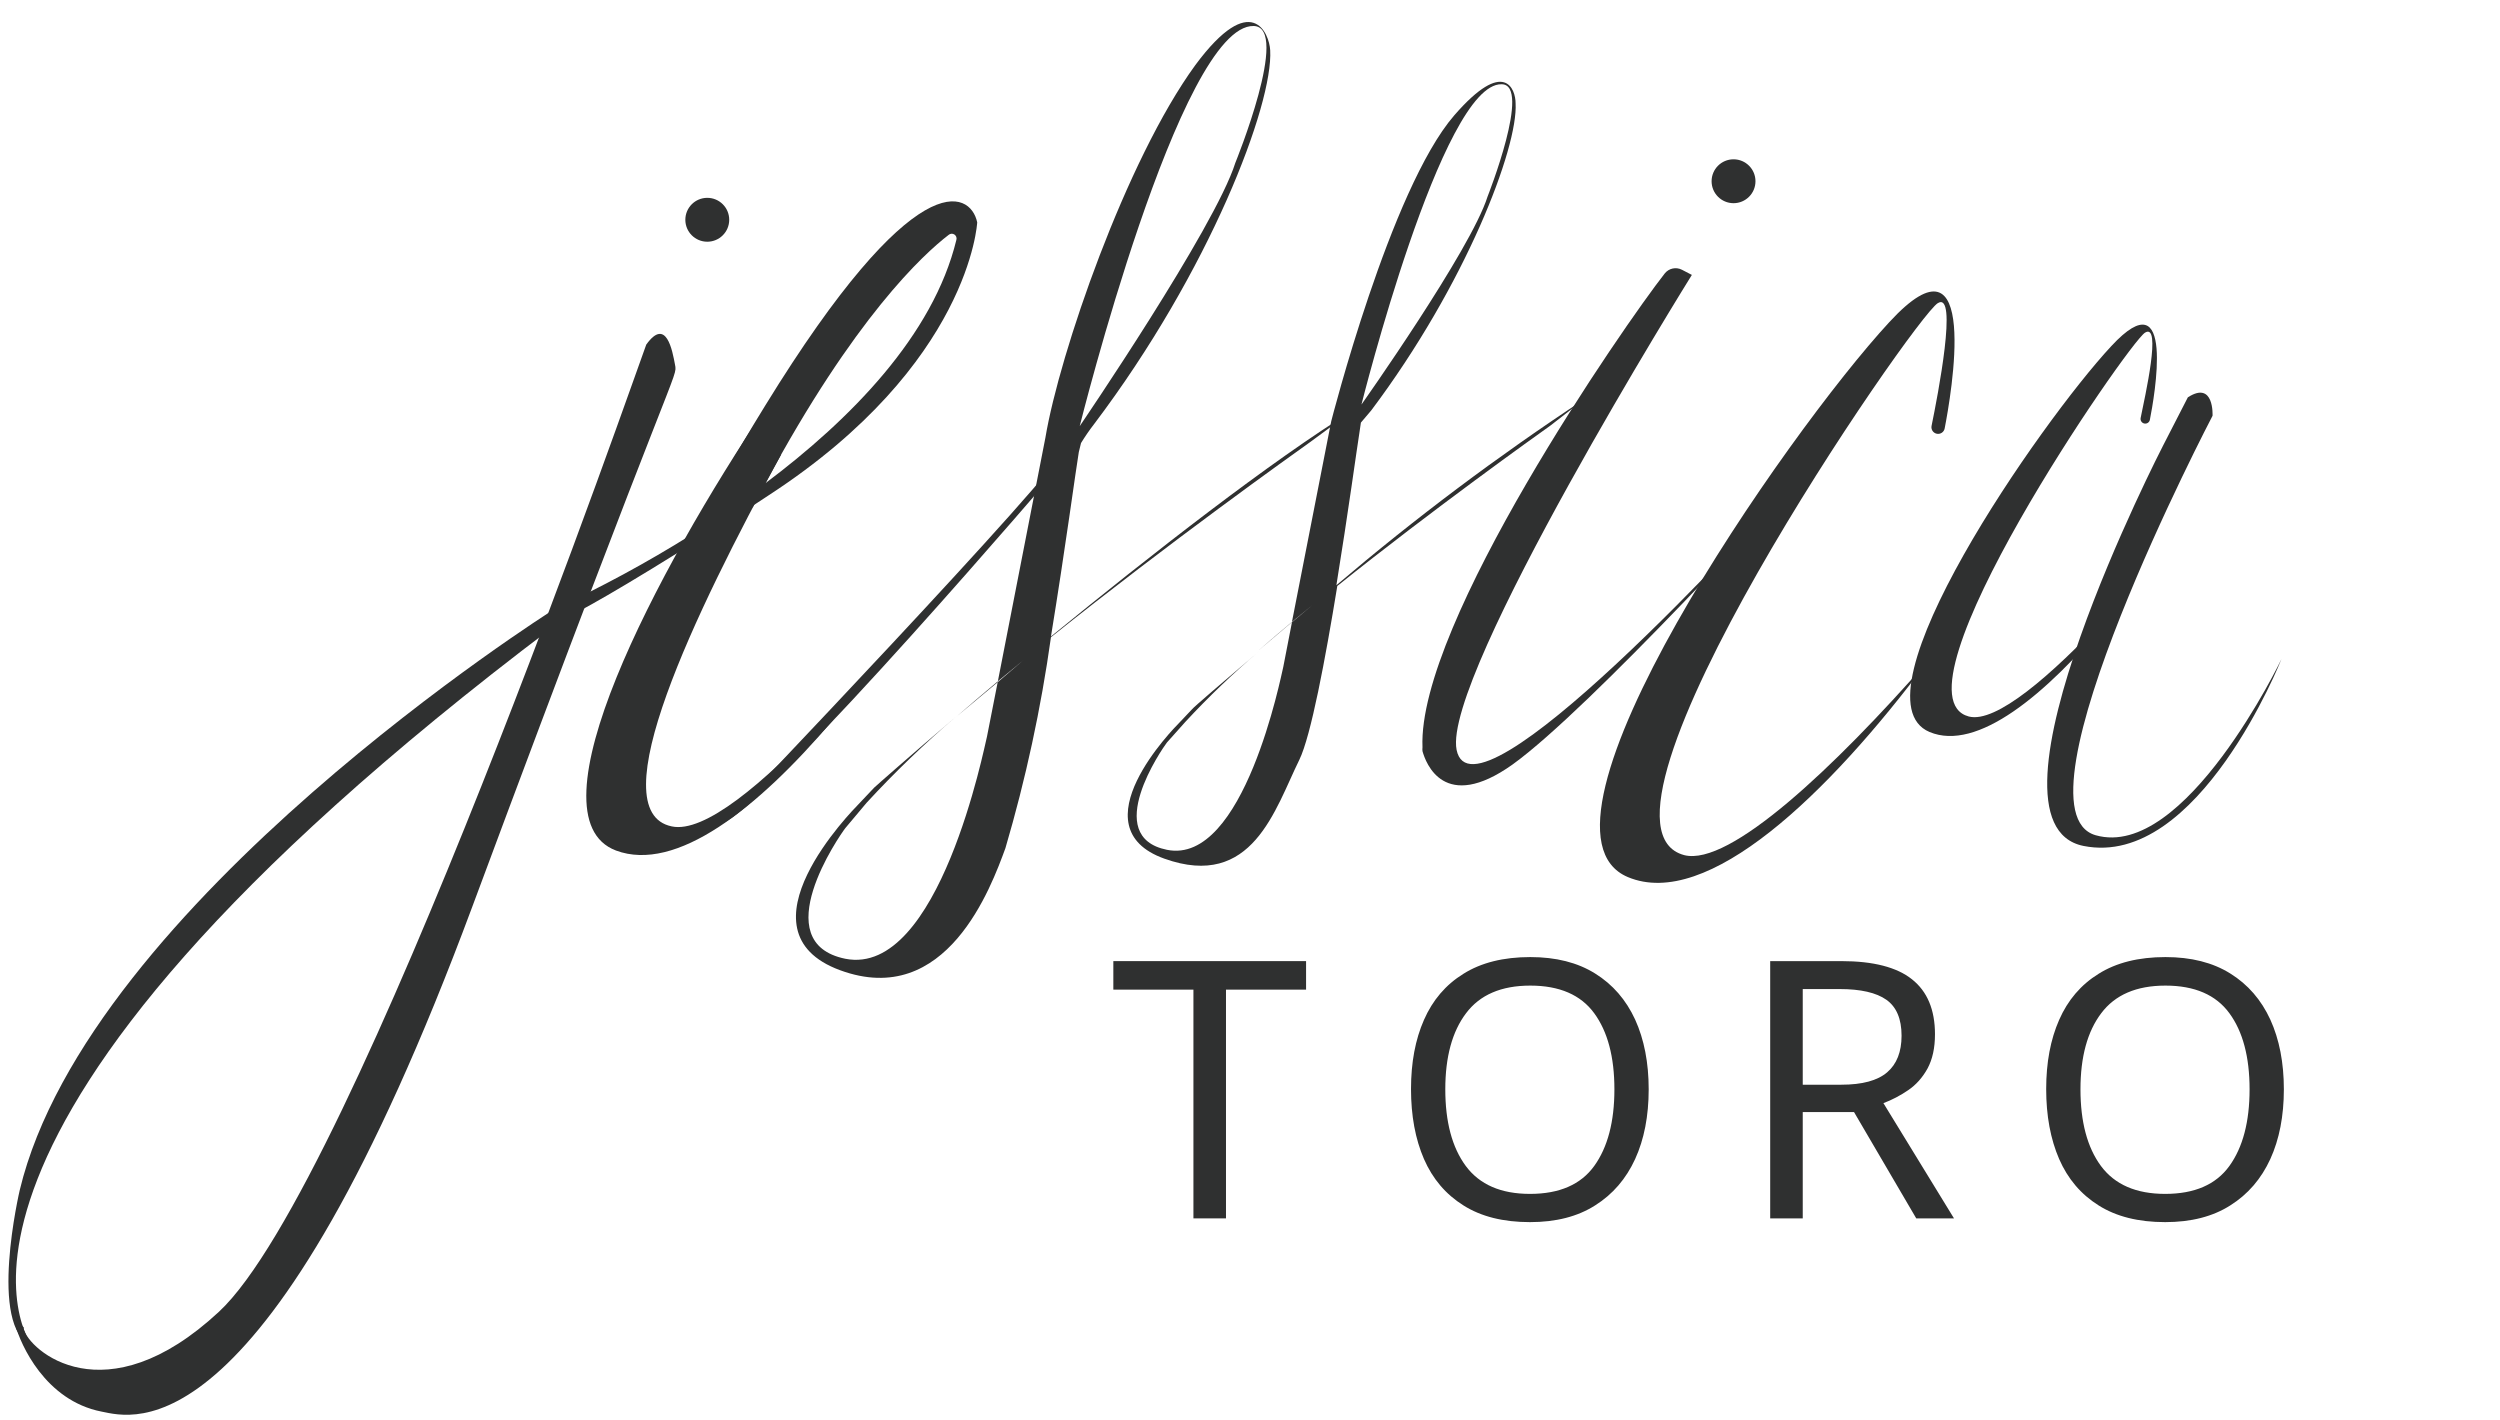
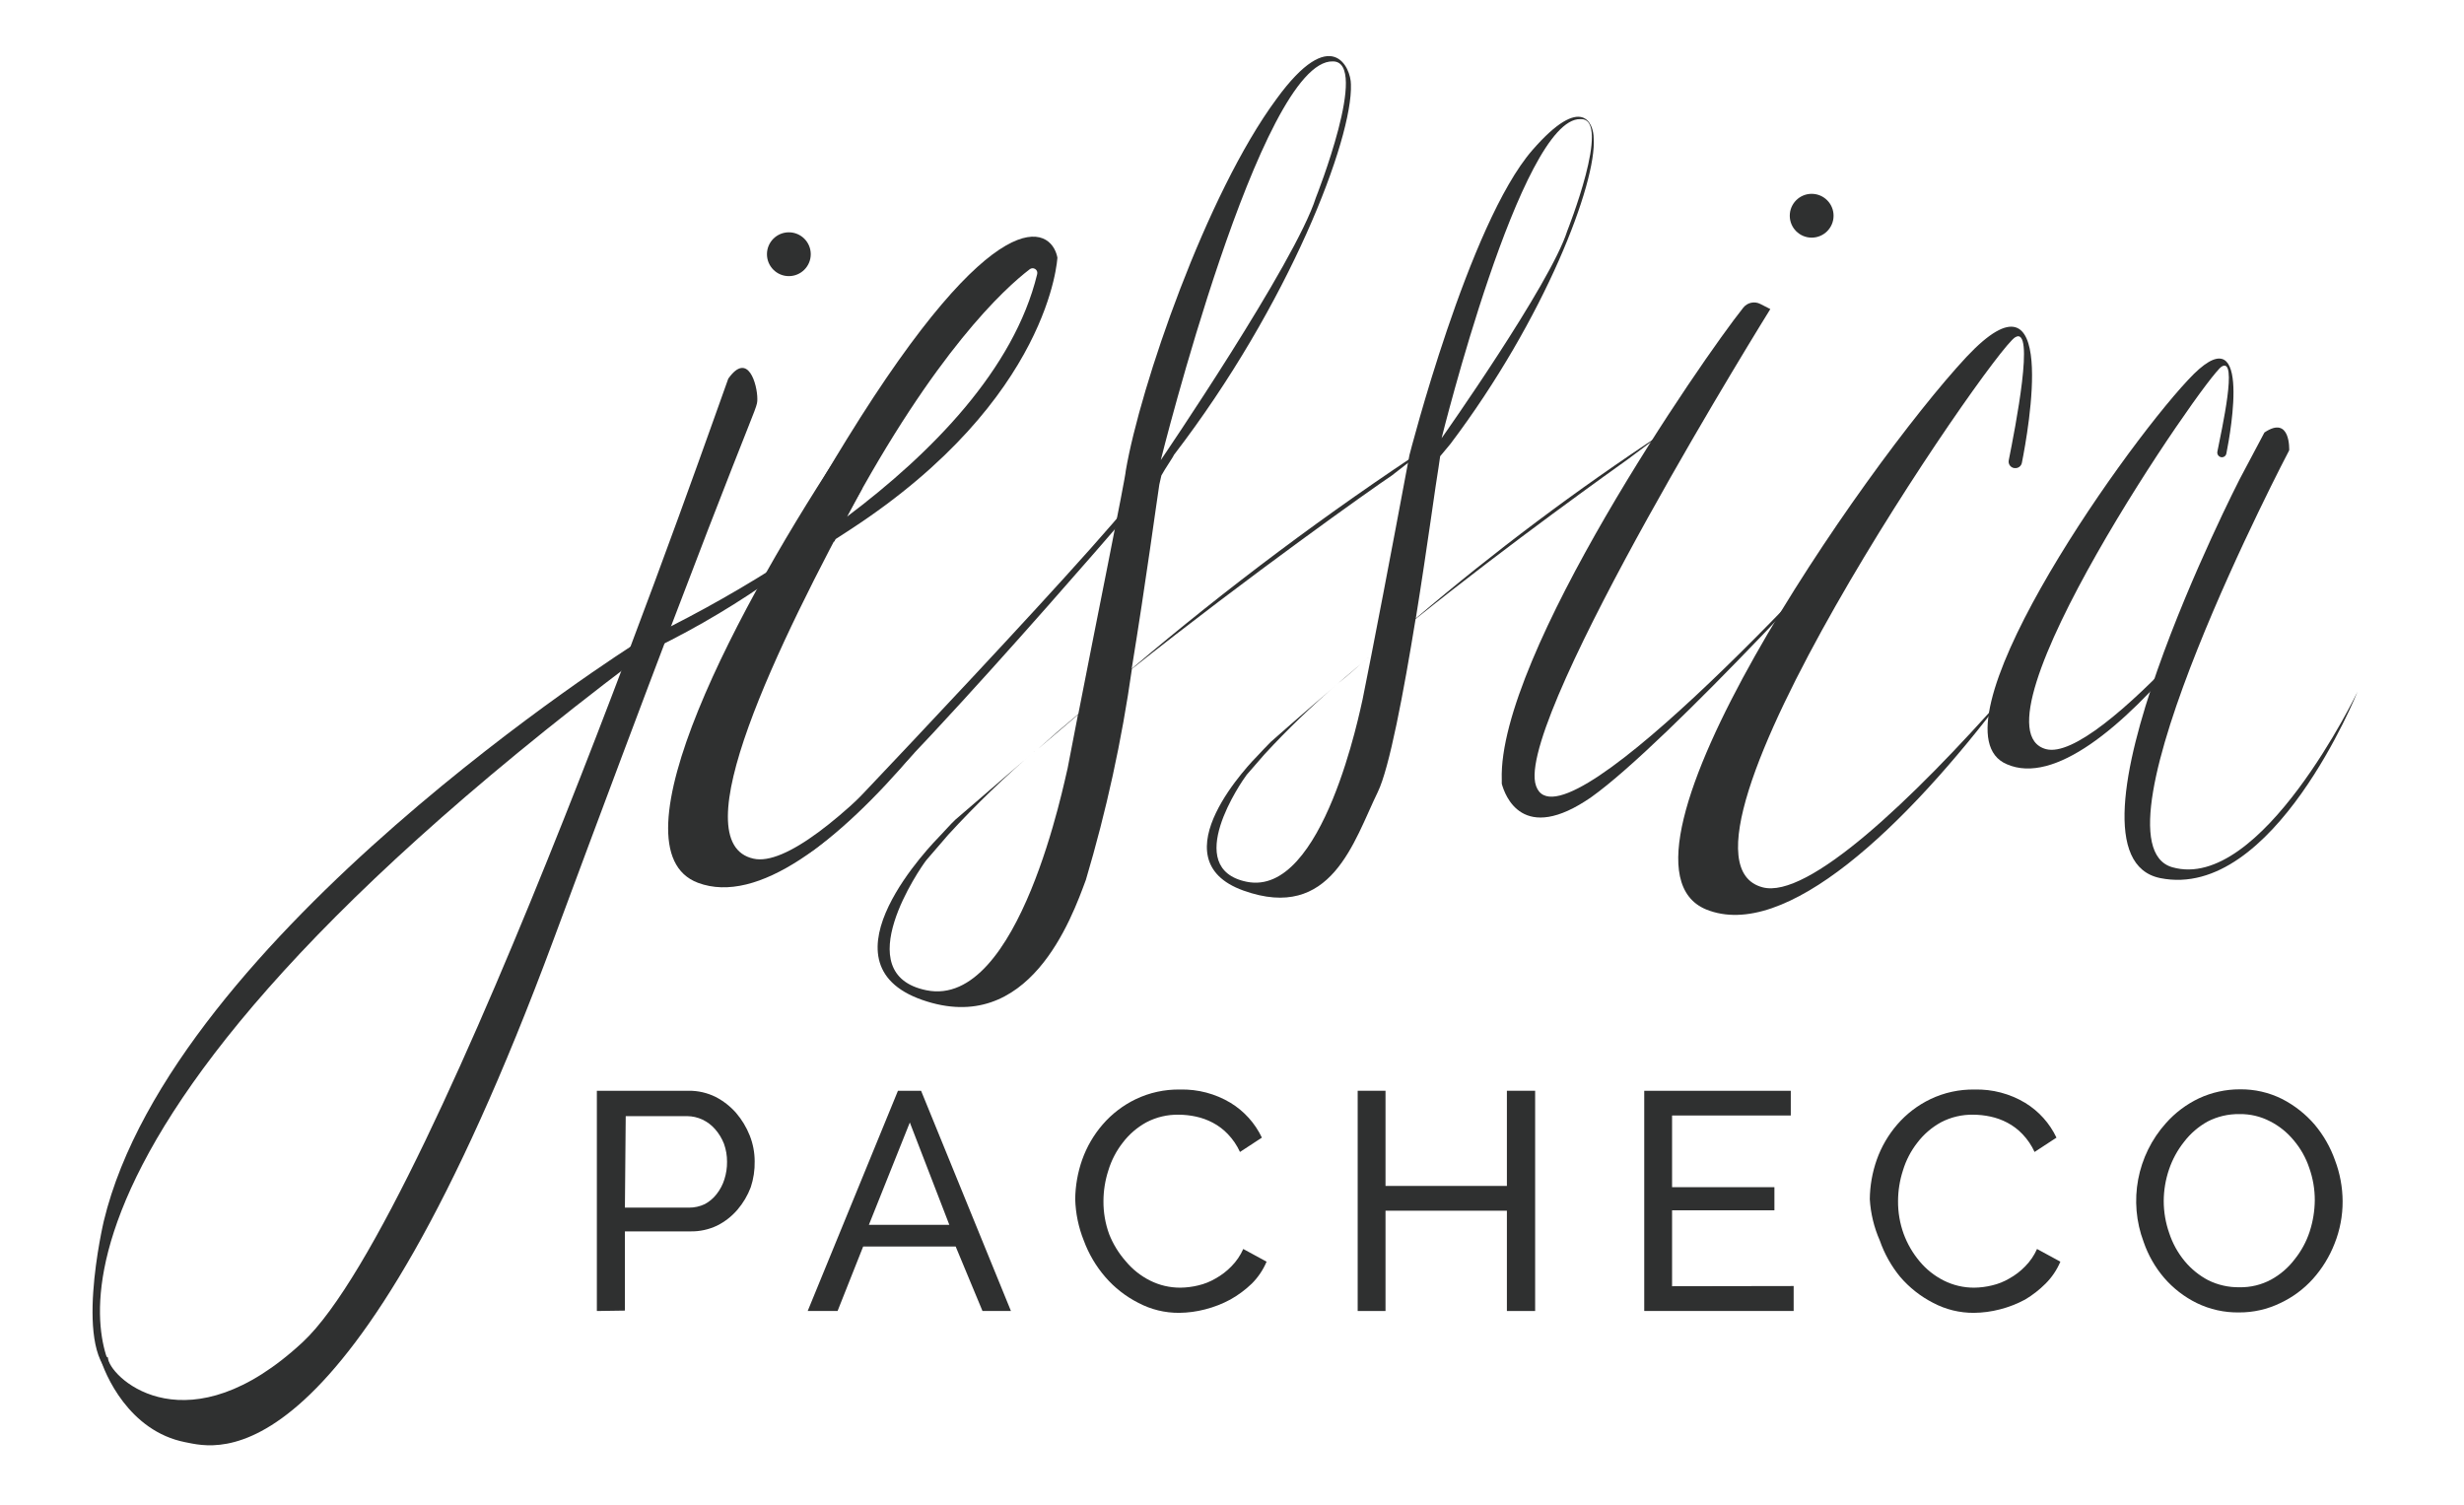
- <svg xmlns="http://www.w3.org/2000/svg" viewBox="0 0 135.59 77">
+ <svg xmlns="http://www.w3.org/2000/svg" id="Layer_1" data-name="Layer 1" viewBox="0 0 120.38 73.52">
  <defs>
-     <style>.cls-1,.cls-2{fill:#2f3030;}.cls-2{font-size:19.54px;font-family:Raleway-Medium, Raleway;letter-spacing:0.16em;}.cls-3{letter-spacing:0.18em;}</style>
+     <style>.cls-1{fill:#2f3030;}</style>
  </defs>
-   <g id="Layer_1" data-name="Layer 1">
-     <path class="cls-1" d="M39.08,29.16A1.44,1.44,0,0,1,39.44,28a1.17,1.17,0,0,1,1.38-.48l.07-.13.82-.54C52.62,19.74,53,12.06,53,12.06,52.63,10.31,49.63,8.78,41.5,22c-1.59,2.58-2.92,4.92-4,7A67.51,67.51,0,0,1,30,33.06a.26.26,0,0,0-.15.29l0,.17a.26.26,0,0,0,.34.2c.56-.19,2.17-1,6.78-3.87-.35.68-.67,1.34-1,2l.2-.16c.18-.15.75-.88.31-.26a3.44,3.44,0,0,1,1.66-1.27A1.31,1.31,0,0,1,39.08,29.16ZM51.45,12.74a.26.26,0,0,1,.42.27c-1.26,5.19-5.75,9.74-10.36,13.2C46.34,17.22,50.08,13.79,51.45,12.74Z" />
-     <path class="cls-1" d="M79,40.67c-.79-4,12.76-25.76,12.76-25.76l-.54-.28a.75.75,0,0,0-.93.2c-2.19,2.79-13.42,19-13.14,25.7a.94.94,0,0,0,0,.21c.17.62,1.16,3.38,4.89.72,4.17-3,15.05-14.91,16-16.07l.69-.88C94.63,29.19,79.89,45.11,79,40.67Z" />
-     <path class="cls-1" d="M97.31,25.31c.66-.71,1.06-1.16,1.09-1.22C98.56,23.76,98,24.47,97.31,25.31Z" />
-     <path class="cls-1" d="M91.35,46.38c-6.44-1.7,12.45-29.15,13.75-29.94,1.1-.67,0,5-.34,6.66a.36.36,0,1,0,.71.14c.34-1.73,2-11.2-3-5.77-5.55,6-20.46,27.46-14.18,30.1,4.29,1.8,10.83-4.43,16.27-11.72C99.47,41.65,93.8,47,91.35,46.38Z" />
-     <path class="cls-1" d="M54.12,36.95c-.77.65-1.53,1.29-2.25,1.92L54.11,37Z" />
-     <path class="cls-1" d="M73.44,22.22C68.93,25,62.43,30.08,57,34.52c.77-4.71,1.37-9.19,1.51-10,0,0,.12-.49.12-.49A11.41,11.41,0,0,1,59.34,23c6.27-8.3,9.72-17.34,9.55-20.28-.05-.9-1-3.32-4.06.81-3.76,5.16-7.37,15.65-8.13,20.2v0L54.12,36.95l1.38-1.14L54.11,37l-.58,2.95C53.4,40.43,50.94,53,45.85,52c-4.34-.88-.32-6.68,0-7.09L47,43.54a56.11,56.11,0,0,1,4.85-4.67c-2.57,2.19-4.29,3.71-4.44,3.85l-.85.9c-.3.31-6.78,6.87-1,9S53.76,48.1,54.53,46A79.74,79.74,0,0,0,57,34.56c6.38-5.11,13.11-9.91,14.08-10.6ZM68,1.41C70,1.47,67,8.83,67,8.83c-1.11,3.53-8.44,14.28-8.44,14.28S64,1.3,68,1.41Z" />
-     <path class="cls-1" d="M70.07,33.73c-.64.53-1.25,1.06-1.85,1.58l1.84-1.56Z" />
-     <path class="cls-1" d="M85.93,21.65A136.29,136.29,0,0,0,72.48,31.74c.63-3.87,1.13-7.55,1.24-8.21l.09-.61.56-.66C79.5,15.43,82.34,8,82.2,5.6c0-.74-.58-2.51-3.33.66-3.46,4-6.67,16.59-6.67,16.59L70.07,33.73l1.13-.93-1.13.95-.47,2.42c-.11.43-2.13,10.77-6.31,9.92-3.56-.72-.26-5.48,0-5.82l1-1.12a46.05,46.05,0,0,1,4-3.83c-2.11,1.8-3.52,3-3.65,3.16l-.7.74c-.25.25-5.57,5.64-.79,7.35s6-2.68,7.32-5.36c.63-1.29,1.41-5.45,2.06-9.43,5.23-4.19,10.76-8.13,11.56-8.7ZM81.44,4.57c1.65,0-.76,6.09-.76,6.09-.91,2.9-6.84,11.28-6.84,11.28S78.21,4.48,81.44,4.57Z" />
-     <path class="cls-1" d="M35.05,18.69v0c-.32.79-15.81,45.6-23.17,52.45-6.19,5.76-10.33,2.09-10.6.92a.12.12,0,0,0,0-.08l-.29-.2a.1.1,0,0,0-.15.11c.27,1,1.6,4.07,4.67,4.67,1.68.33,8.94,2.65,20.1-27.37s11.14-28.66,11-29.41S36.14,17.17,35.05,18.69Z" />
-     <path class="cls-1" d="M1.74,73S-6.89,61.84,30,34l0-.92S4.8,49,1.07,64.55C1.07,64.55-.68,72,1.74,73Z" />
-     <path class="cls-1" d="M117.32,24.16S106.77,44.63,113,45.88s10.74-10.14,10.74-10.14-5.24,10.94-10.08,9.56S120,22.55,120,22.55s.1-1.93-1.34-1Z" />
-     <path class="cls-1" d="M114.24,33.44c-3,3.22-6,5.8-7.46,5.42-4.48-1.18,8.65-20.27,9.56-20.82s0,3.44-.24,4.63a.25.25,0,1,0,.5.1c.24-1.21,1.42-7.79-2.09-4-3.86,4.15-14.22,19.09-9.86,20.93,2.57,1.08,6.3-2,9.7-6.1Z" />
-     <path class="cls-1" d="M44.8,38.88c-3.43,3.68-6.63,6.32-8.37,5.94C32.5,44,37.67,33.26,42.35,24.68a3,3,0,0,1-.29-.78c-.09-.45-.19-.9-.32-1.34,0-.18-.11-.35-.16-.53-6,8.94-13,22.28-8.17,24.1,3.24,1.21,7.65-2.23,11.76-7.07C45.06,39,44.86,39,44.8,38.88Z" />
-     <path class="cls-1" d="M57.47,25.3S42,43.43,39.19,44.65c0,0,18.39-19.25,18.53-20.33S57.47,25.3,57.47,25.3Z" />
-     <text class="cls-2" transform="translate(60.18 66.08)">T<tspan class="cls-3" x="15.16" y="0">ORO</tspan>
-     </text>
-     <circle class="cls-1" cx="38.36" cy="11.92" r="1.19" />
-     <circle class="cls-1" cx="94.02" cy="9.83" r="1.19" />
-   </g>
+   <path class="cls-1" d="M39.19,27.89a1.27,1.27,0,0,1,.32-1,1.05,1.05,0,0,1,1.25-.43l.06-.12.74-.48c9.79-6.39,10.1-13.28,10.1-13.28-.31-1.56-3-2.94-10.29,8.88-1.43,2.32-2.62,4.42-3.61,6.31a62.58,62.58,0,0,1-6.7,3.67.24.24,0,0,0-.14.26l0,.15a.24.24,0,0,0,.31.18,41.48,41.48,0,0,0,6.09-3.47c-.32.61-.6,1.2-.88,1.77l.19-.15c.16-.13.67-.79.27-.23a3.15,3.15,0,0,1,1.49-1.14A1.2,1.2,0,0,1,39.19,27.89ZM50.3,13.16a.23.23,0,0,1,.37.24c-1.13,4.65-5.16,8.74-9.3,11.85C45.7,17.18,49.07,14.1,50.3,13.16Z" />
+   <path class="cls-1" d="M75,38.23C74.32,34.66,86.49,15.1,86.49,15.1L86,14.85a.67.67,0,0,0-.83.18c-2,2.5-12,17-11.8,23.07a1.25,1.25,0,0,0,0,.19c.15.55,1,3,4.38.65,3.75-2.67,13.52-13.39,14.34-14.42l.61-.79C89.05,27.92,75.82,42.21,75,38.23Z" />
+   <path class="cls-1" d="M91.46,24.44c.59-.64,1-1,1-1.09C92.58,23.05,92.08,23.68,91.46,24.44Z" />
+   <path class="cls-1" d="M86.11,43.35c-5.78-1.53,11.17-26.16,12.34-26.87,1-.61,0,4.44-.31,6a.32.32,0,0,0,.35.39.32.32,0,0,0,.29-.26c.31-1.55,1.84-10-2.7-5.18-5,5.36-18.36,24.66-12.73,27C87.2,46,93.07,40.45,98,33.9,93.4,39.11,88.31,43.94,86.11,43.35Z" />
+   <path class="cls-1" d="M52.69,34.88c-.7.58-1.37,1.16-2,1.73l2-1.71Z" />
+   <path class="cls-1" d="M70,21.67a148.57,148.57,0,0,0-14.71,11c.69-4.22,1.23-8.25,1.35-9,0,0,.1-.44.1-.44.19-.35.59-.92.61-1C63,14.87,66.1,6.76,66,4.12c0-.81-.94-3-3.64.72C58.93,9.48,55.7,18.89,55,23h0c0,.27-1.52,7.77-2.32,11.89l1.23-1-1.24,1-.51,2.64c-.13.47-2.34,11.78-6.9,10.85-3.89-.79-.29-6,0-6.36l1.06-1.23a48.54,48.54,0,0,1,4.35-4.19c-2.31,2-3.86,3.33-4,3.45s-.75.8-.76.8c-.27.28-6.09,6.17-.86,8s7.31-4,8-5.86a71.12,71.12,0,0,0,2.25-10.31C61,28.15,67.08,23.84,68,23.23ZM65.12,3c1.81,0-.83,6.65-.83,6.65-1,3.17-7.58,12.83-7.58,12.83S61.59,2.89,65.12,3Z" />
+   <path class="cls-1" d="M67,32c-.57.47-1.13,1-1.66,1.41L67,32Z" />
+   <path class="cls-1" d="M81.25,21.15a121.84,121.84,0,0,0-12.08,9.06c.56-3.47,1-6.77,1.11-7.37,0,0,.08-.55.08-.55l.5-.6c4.62-6.12,7.16-12.78,7-14.94,0-.67-.53-2.25-3,.59-3.11,3.58-6,14.89-6,14.89S67.68,28.55,67,32l1-.84L67,32c-.26,1.29-.43,2.17-.43,2.17-.1.39-1.91,9.67-5.66,8.91-3.2-.65-.24-4.92,0-5.23l.87-1a41.82,41.82,0,0,1,3.57-3.44c-1.89,1.62-3.16,2.74-3.27,2.84s-.62.65-.63.66c-.22.22-5,5.06-.7,6.6s5.39-2.41,6.56-4.81c.57-1.16,1.27-4.9,1.85-8.46,4.7-3.77,9.67-7.3,10.38-7.81Zm-4-15.33c1.49,0-.68,5.46-.68,5.46-.82,2.6-6.14,10.13-6.14,10.13S74.31,5.74,77.21,5.82Z" />
+   <path class="cls-1" d="M35.58,18.5l0,0c-.28.7-14.19,40.93-20.79,47.07-5.56,5.17-9.28,1.88-9.51.83,0,0,0-.06,0-.07L5,66.17a.08.08,0,0,0-.13.09c.24.88,1.43,3.66,4.18,4.2,1.51.29,8,2.37,18-24.57S37,20.16,37,19.48,36.55,17.13,35.58,18.5Z" />
+   <path class="cls-1" d="M5.67,67.27s-7.74-10,25.36-35l0-.82S8.42,45.72,5.07,59.66C5.07,59.66,3.5,66.31,5.67,67.27Z" />
+   <path class="cls-1" d="M109.42,23.41S100,41.78,105.54,42.9s9.64-9.11,9.64-9.11-4.71,9.82-9.05,8.58S111.84,22,111.84,22s.08-1.74-1.21-.87Z" />
+   <path class="cls-1" d="M106.66,31.73c-2.71,2.89-5.41,5.21-6.7,4.87-4-1.07,7.77-18.19,8.58-18.69s0,3.09-.21,4.16a.23.23,0,0,0,.24.27.22.22,0,0,0,.2-.18c.22-1.09,1.28-7-1.87-3.6-3.47,3.72-12.77,17.14-8.85,18.78,2.3,1,5.65-1.78,8.71-5.48A.64.64,0,0,1,106.66,31.73Z" />
+   <path class="cls-1" d="M44.33,36.62c-3.08,3.31-6,5.68-7.52,5.33-3.53-.78,1.12-10.38,5.31-18.08a2.46,2.46,0,0,1-.26-.7c-.08-.4-.17-.8-.28-1.2l-.15-.48c-5.36,8-11.7,20-7.33,21.64,2.91,1.09,6.87-2,10.56-6.35C44.56,36.69,44.38,36.74,44.33,36.62Z" />
+   <path class="cls-1" d="M55.7,24.43S41.78,40.7,39.29,41.8c0,0,16.51-17.28,16.63-18.25S55.7,24.43,55.7,24.43Z" />
+   <path class="cls-1" d="M29.16,64.05V53.29h4.49a2.9,2.9,0,0,1,1.31.3,3.42,3.42,0,0,1,1,.78,3.92,3.92,0,0,1,.67,1.11,3.43,3.43,0,0,1,.24,1.25A3.8,3.8,0,0,1,36.68,58a3.68,3.68,0,0,1-.65,1.1,3.18,3.18,0,0,1-1,.78,2.9,2.9,0,0,1-1.29.28H30.53v3.87ZM30.53,59h3.13a1.77,1.77,0,0,0,.77-.17,1.81,1.81,0,0,0,.58-.49,2.24,2.24,0,0,0,.38-.72,2.71,2.71,0,0,0,.13-.86,2.54,2.54,0,0,0-.15-.88,2.41,2.41,0,0,0-.43-.71,1.89,1.89,0,0,0-.62-.47,1.79,1.79,0,0,0-.75-.17h-3Z" />
+   <path class="cls-1" d="M43.87,53.29H45l4.39,10.76H48L46.69,60.9H42.17l-1.25,3.15H39.46Zm2.51,6.55-1.93-5-2,5Z" />
+   <path class="cls-1" d="M52.53,58.59a6,6,0,0,1,.34-1.93,5.39,5.39,0,0,1,1-1.72,5,5,0,0,1,1.62-1.24,4.83,4.83,0,0,1,2.16-.47,4.57,4.57,0,0,1,2.47.65,4,4,0,0,1,1.53,1.7l-1.07.7a3.16,3.16,0,0,0-.59-.87,2.83,2.83,0,0,0-.74-.56,3.18,3.18,0,0,0-.83-.3,4,4,0,0,0-.83-.09,3.26,3.26,0,0,0-1.58.37,3.65,3.65,0,0,0-1.16,1,4.13,4.13,0,0,0-.7,1.35,4.9,4.9,0,0,0-.24,1.5,4.6,4.6,0,0,0,.28,1.62A4.5,4.5,0,0,0,55,61.62a3.69,3.69,0,0,0,1.18.94,3.27,3.27,0,0,0,1.49.35,3.84,3.84,0,0,0,.87-.11,3,3,0,0,0,.85-.34,3.29,3.29,0,0,0,.77-.59,2.84,2.84,0,0,0,.58-.85l1.14.62a3.36,3.36,0,0,1-.72,1.07,5.12,5.12,0,0,1-1.05.78,5.42,5.42,0,0,1-1.23.48,5.23,5.23,0,0,1-1.27.17,4.2,4.2,0,0,1-2-.49A5.32,5.32,0,0,1,54,62.39a5.78,5.78,0,0,1-1.05-1.78A5.87,5.87,0,0,1,52.53,58.59Z" />
+   <path class="cls-1" d="M75,53.29V64.05H73.62v-4.9H67.69v4.9H66.33V53.29h1.36v4.65h5.93V53.29Z" />
+   <path class="cls-1" d="M87.63,62.83v1.22h-7.3V53.29h7.16V54.5h-5.8V58h5v1.13h-5v3.71Z" />
+   <path class="cls-1" d="M91.35,58.59a6,6,0,0,1,.34-1.93,5.39,5.39,0,0,1,1-1.72,5,5,0,0,1,1.62-1.24,4.83,4.83,0,0,1,2.16-.47,4.57,4.57,0,0,1,2.47.65,4,4,0,0,1,1.53,1.7l-1.07.7a3.16,3.16,0,0,0-.59-.87,2.83,2.83,0,0,0-.74-.56,3.18,3.18,0,0,0-.83-.3,4,4,0,0,0-.83-.09,3.26,3.26,0,0,0-1.58.37,3.65,3.65,0,0,0-1.16,1,4.13,4.13,0,0,0-.7,1.35,4.9,4.9,0,0,0-.24,1.5A4.6,4.6,0,0,0,93,60.27a4.5,4.5,0,0,0,.78,1.35,3.69,3.69,0,0,0,1.18.94,3.27,3.27,0,0,0,1.49.35,3.84,3.84,0,0,0,.87-.11,3,3,0,0,0,.85-.34,3.29,3.29,0,0,0,.77-.59,2.84,2.84,0,0,0,.58-.85l1.14.62a3.36,3.36,0,0,1-.72,1.07,5.12,5.12,0,0,1-1,.78,5.42,5.42,0,0,1-1.23.48,5.23,5.23,0,0,1-1.27.17,4.2,4.2,0,0,1-2-.49,5.32,5.32,0,0,1-1.6-1.26,5.78,5.78,0,0,1-1-1.78A5.87,5.87,0,0,1,91.35,58.59Z" />
+   <path class="cls-1" d="M109.39,64.12a4.56,4.56,0,0,1-2.07-.46,5.07,5.07,0,0,1-1.59-1.23,5.39,5.39,0,0,1-1-1.75,5.69,5.69,0,0,1,1.09-5.81,5.06,5.06,0,0,1,1.61-1.21,4.73,4.73,0,0,1,2-.44,4.49,4.49,0,0,1,2.06.47,5.28,5.28,0,0,1,1.59,1.25,5.61,5.61,0,0,1,1,1.75,5.74,5.74,0,0,1,.37,2,5.51,5.51,0,0,1-.39,2.06A5.68,5.68,0,0,1,113,62.48a5,5,0,0,1-1.61,1.19A4.57,4.57,0,0,1,109.39,64.12Zm-3.68-5.45a4.73,4.73,0,0,0,.27,1.58,4.2,4.2,0,0,0,.75,1.36,3.78,3.78,0,0,0,1.16.94,3.33,3.33,0,0,0,1.52.34,3.13,3.13,0,0,0,1.54-.37,3.63,3.63,0,0,0,1.16-1,4.29,4.29,0,0,0,.73-1.35,5.1,5.1,0,0,0,.25-1.53,4.68,4.68,0,0,0-.27-1.58,4.07,4.07,0,0,0-.76-1.35,3.61,3.61,0,0,0-1.16-.93,3.12,3.12,0,0,0-1.49-.35,3.28,3.28,0,0,0-1.55.36,3.7,3.7,0,0,0-1.16,1,4.45,4.45,0,0,0-.73,1.34A4.85,4.85,0,0,0,105.71,58.67Z" />
+   <circle class="cls-1" cx="38.54" cy="12.42" r="1.07" />
+   <circle class="cls-1" cx="88.51" cy="10.54" r="1.07" />
</svg>
